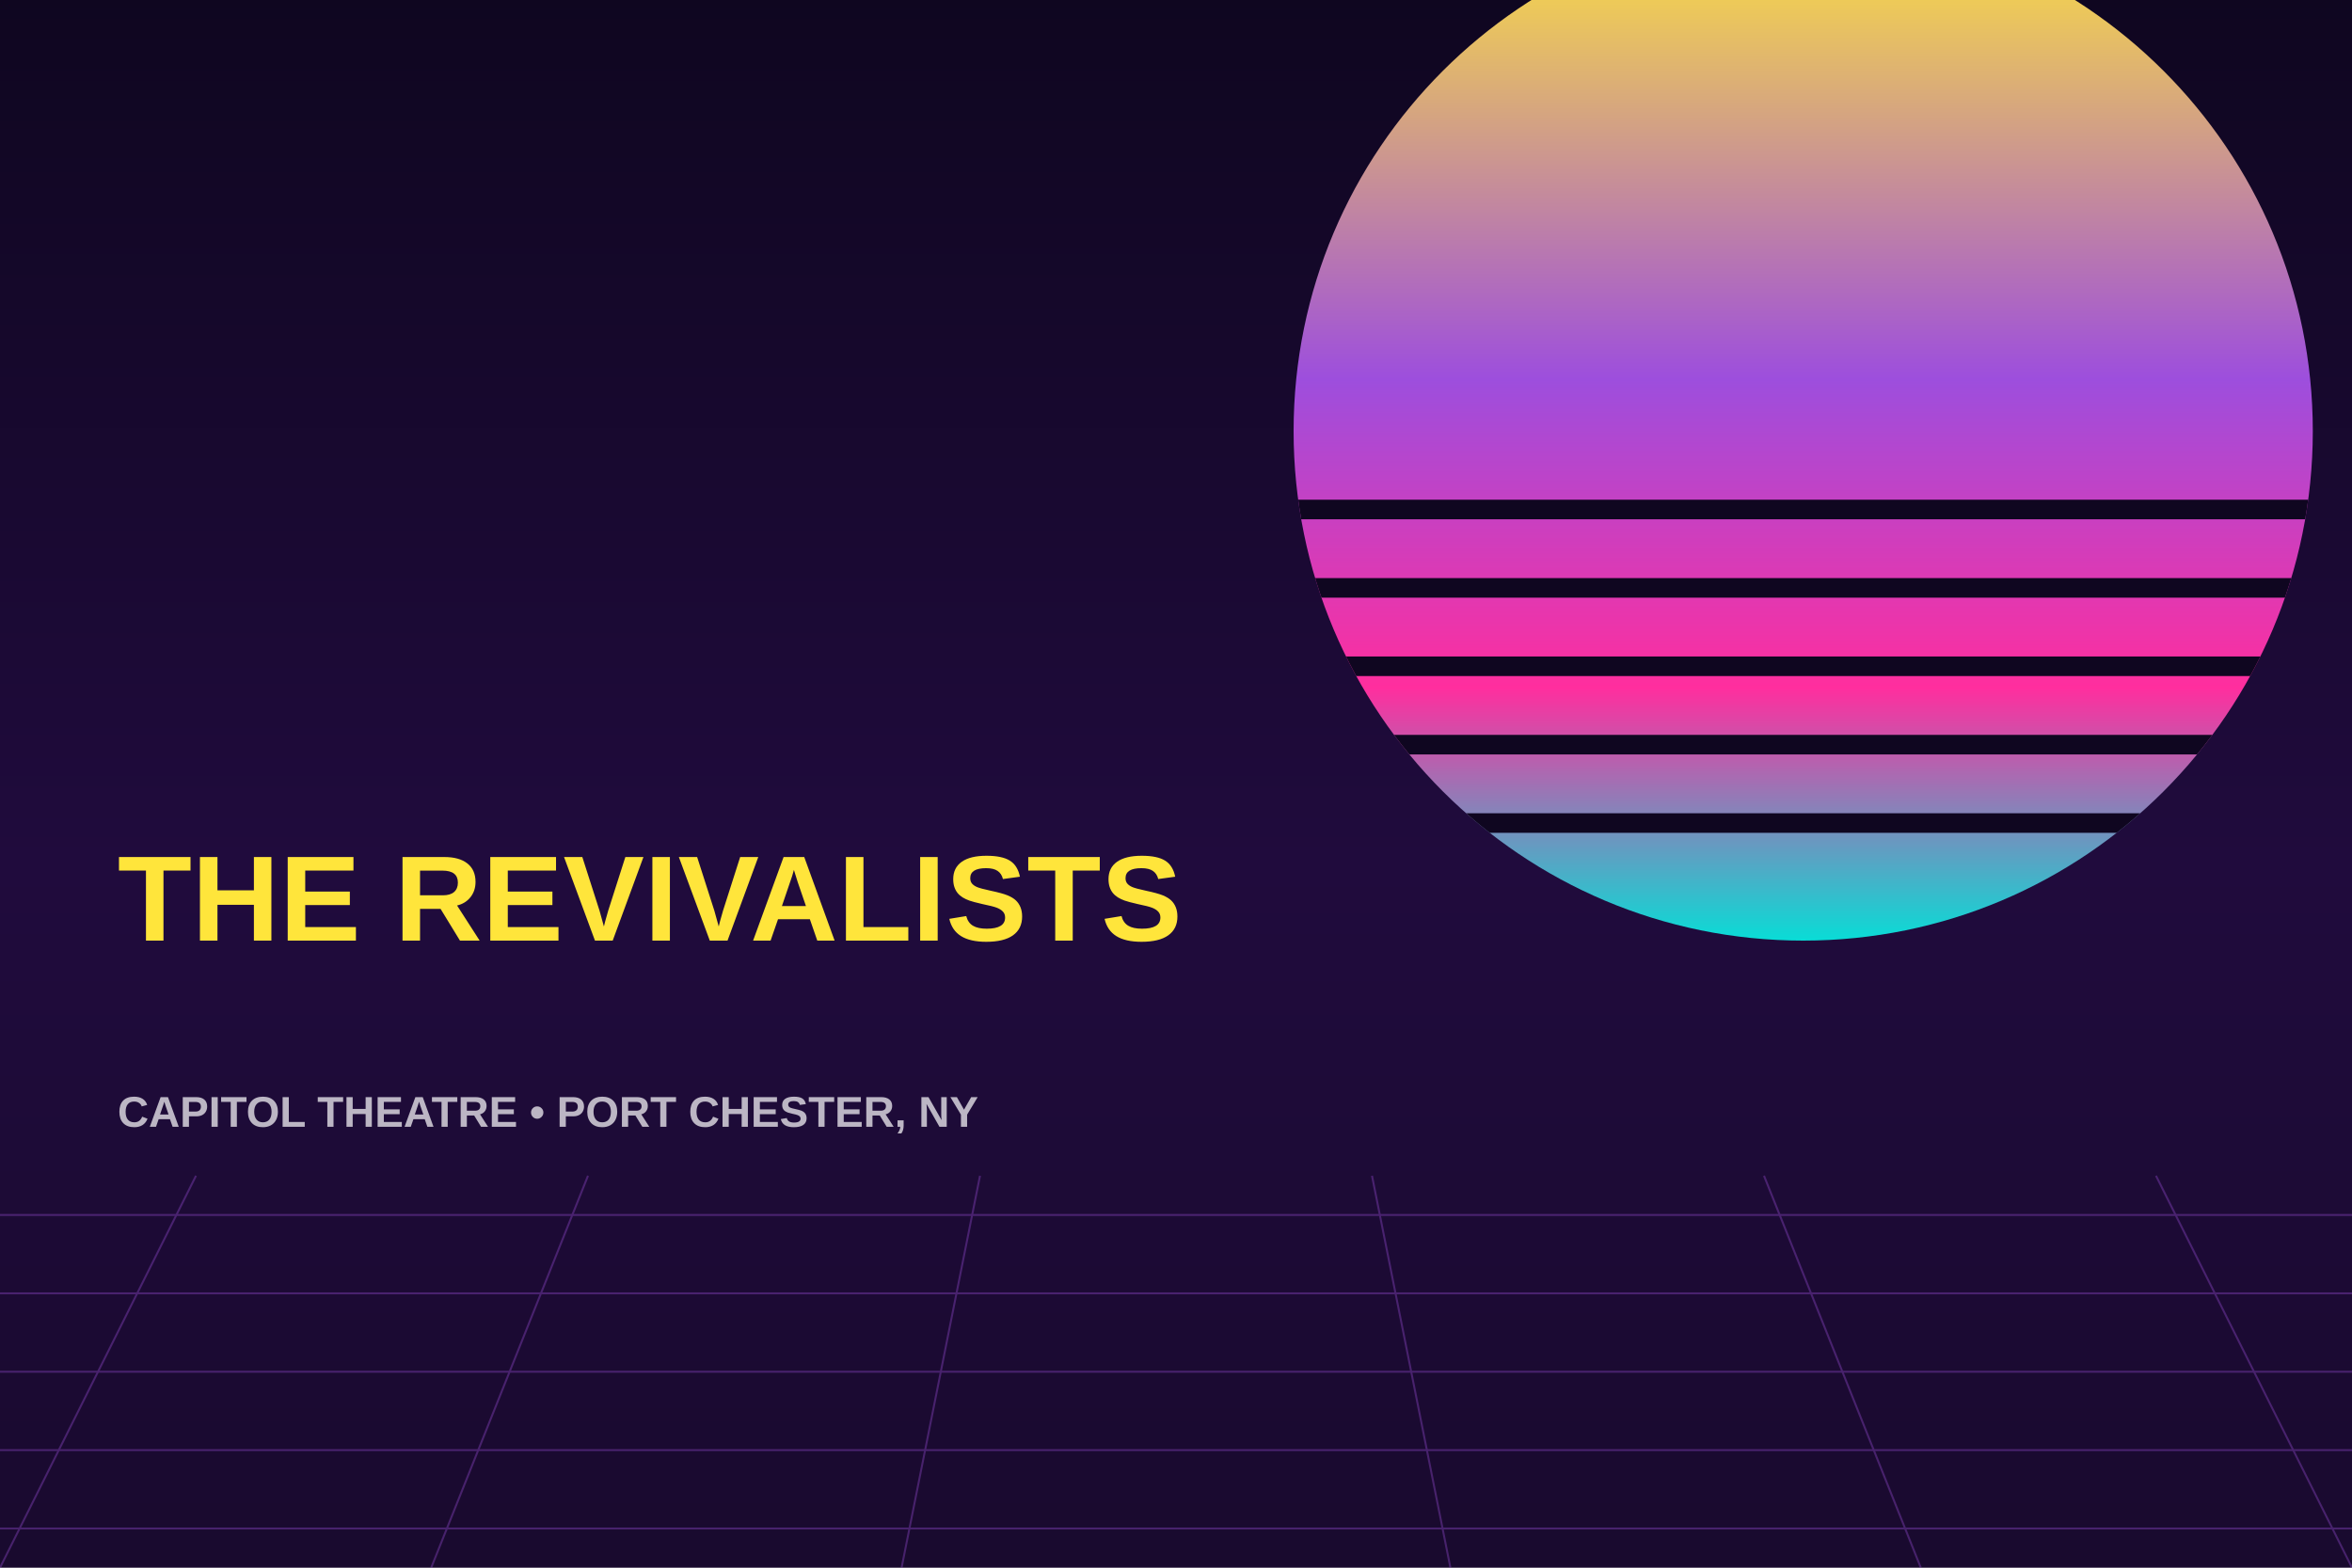
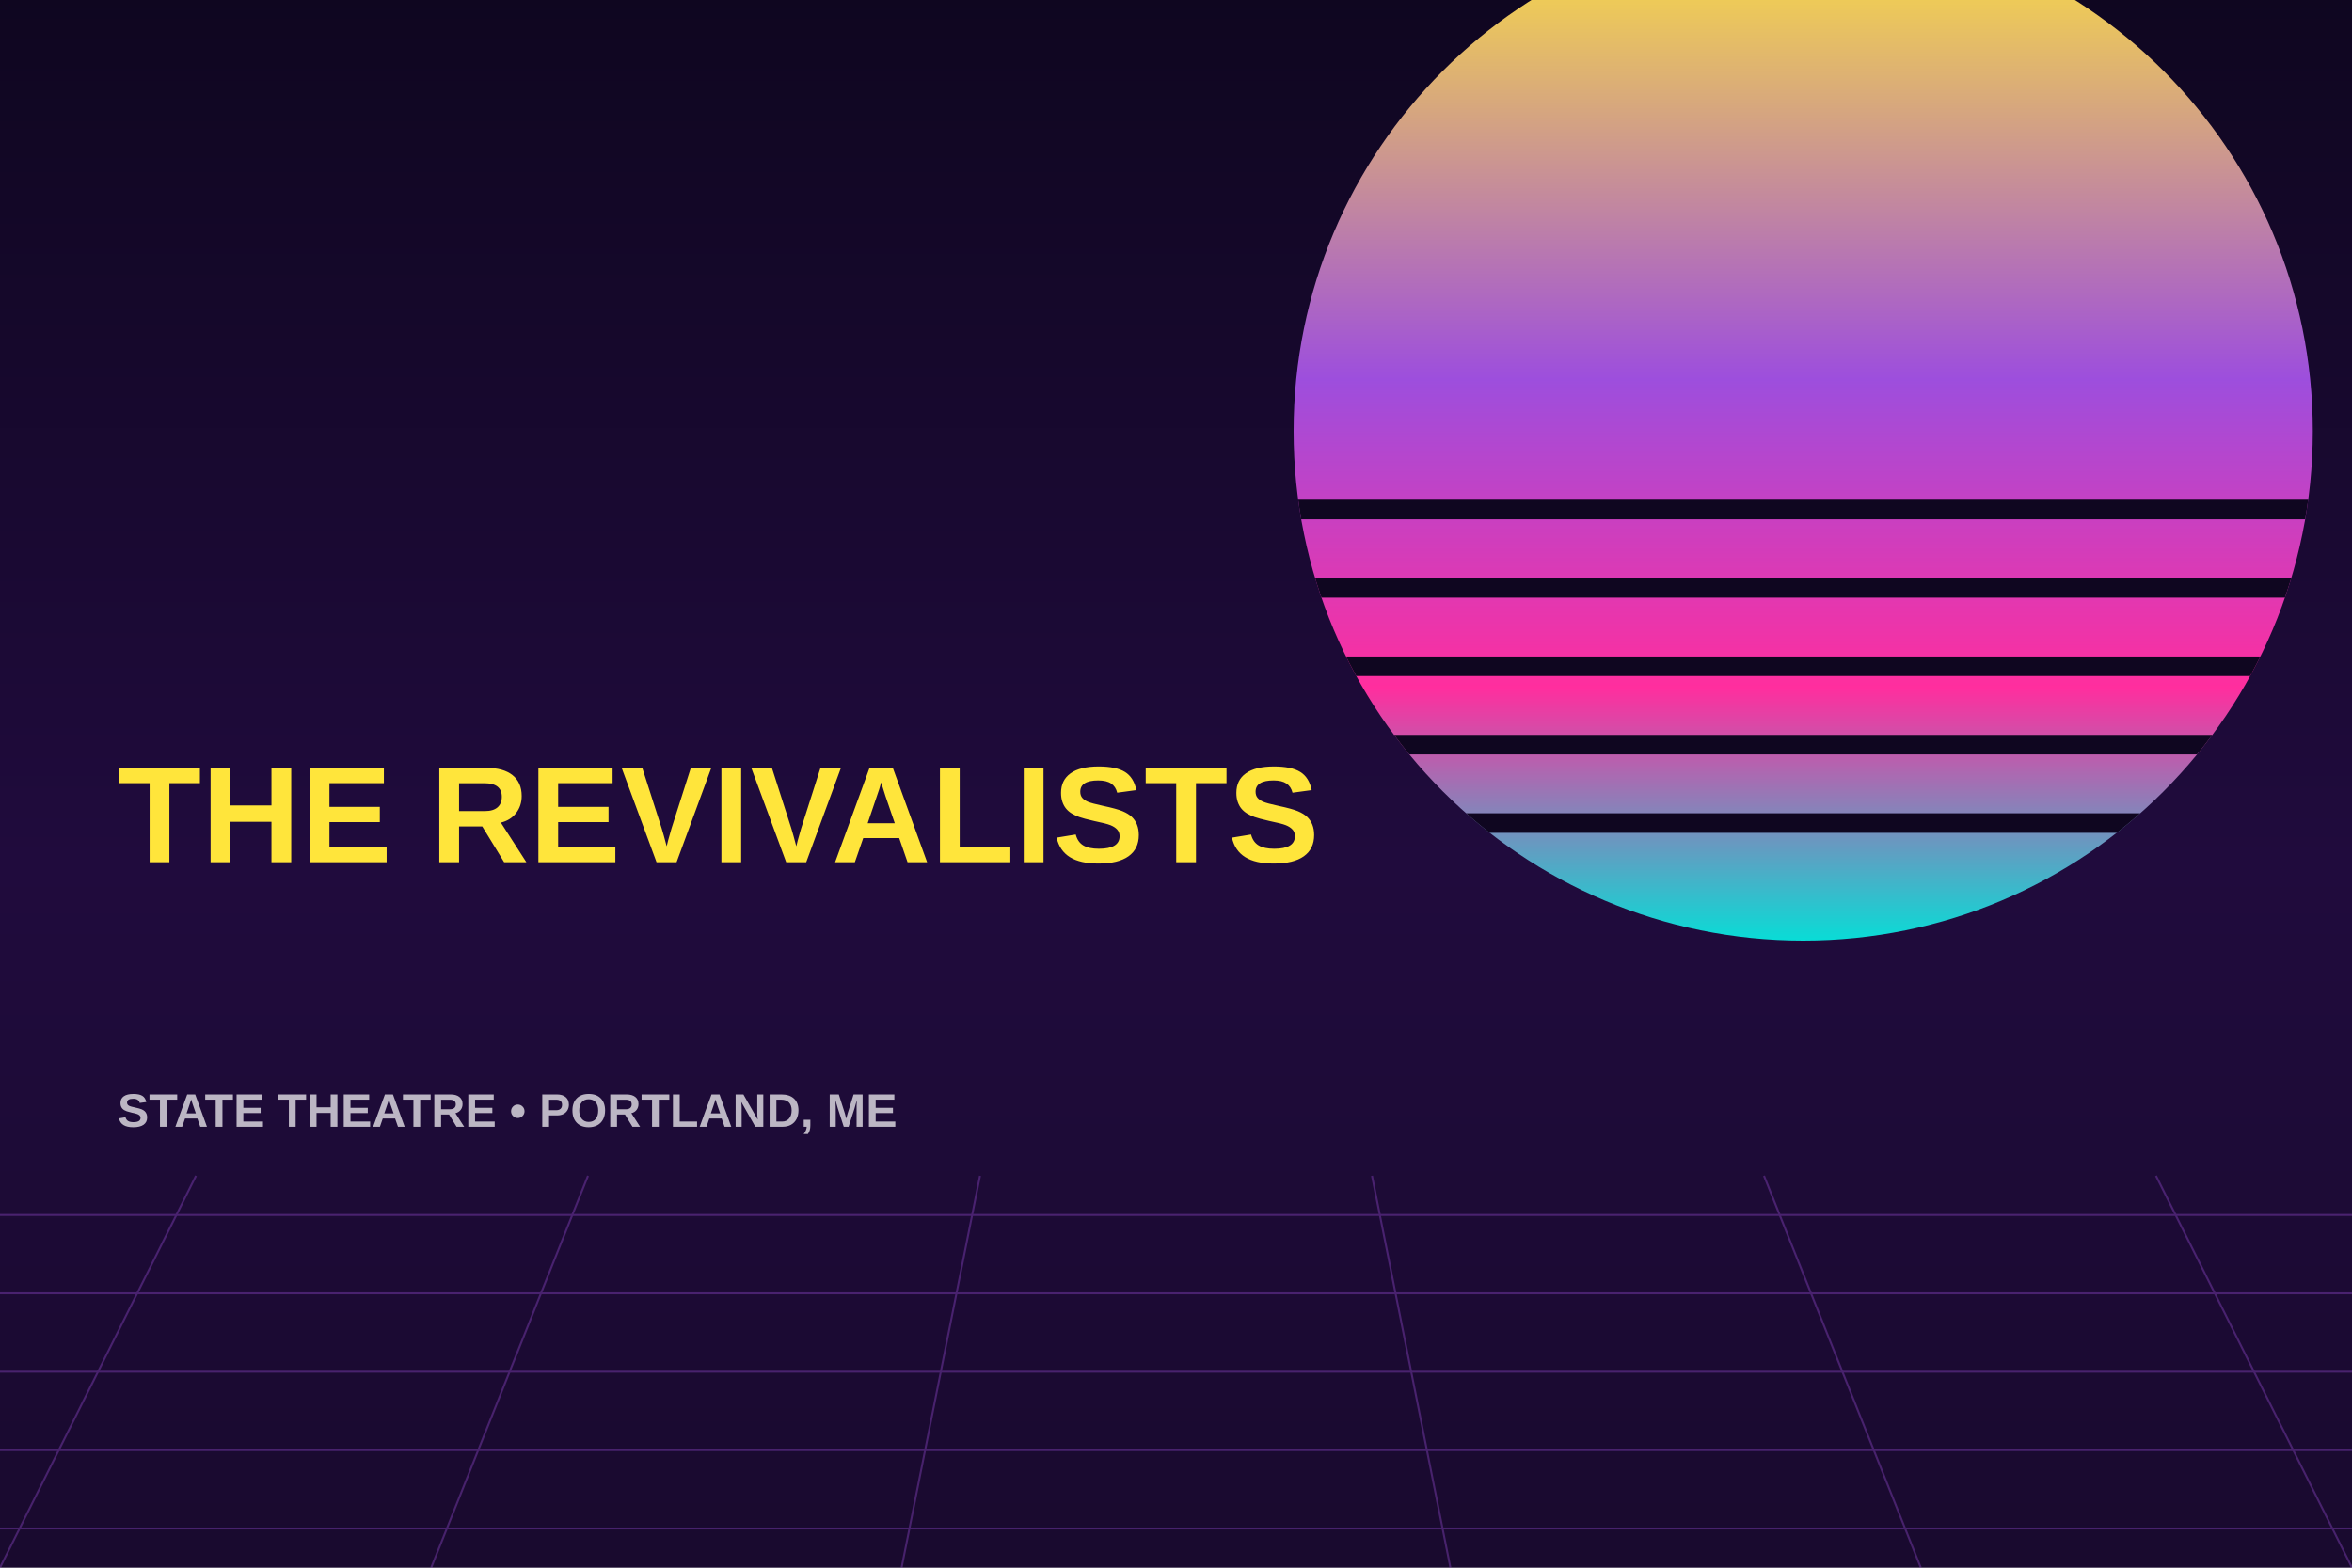
<svg xmlns="http://www.w3.org/2000/svg" width="1200" height="800" viewBox="0 0 1200 800">
  <defs>
    <linearGradient id="bg" x1="0" y1="0" x2="0" y2="1">
      <stop offset="0%" stop-color="#0f0620" />
      <stop offset="55%" stop-color="#200b3d" />
      <stop offset="100%" stop-color="#190a2e" />
    </linearGradient>
    <linearGradient id="sun" x1="0" y1="0" x2="0" y2="1">
      <stop offset="0%" stop-color="#ffe53b" />
      <stop offset="45%" stop-color="#9d4edd" />
      <stop offset="75%" stop-color="#ff2e9e" />
      <stop offset="100%" stop-color="#05dfd7" />
    </linearGradient>
    <clipPath id="sunClip">
      <circle cx="920" cy="220" r="260" />
    </clipPath>
  </defs>
  <rect width="1200" height="800" fill="url(#bg)" />
  <g clip-path="url(#sunClip)">
    <rect x="660" y="-40" width="520" height="520" fill="url(#sun)" />
    <g stroke="#0f0620" stroke-width="10">
      <line x1="660" y1="260" x2="1180" y2="260" />
      <line x1="660" y1="300" x2="1180" y2="300" />
      <line x1="660" y1="340" x2="1180" y2="340" />
      <line x1="660" y1="380" x2="1180" y2="380" />
      <line x1="660" y1="420" x2="1180" y2="420" />
    </g>
  </g>
  <g stroke="#9d4edd" stroke-width="1" opacity="0.35">
    <line x1="0" y1="620" x2="1200" y2="620" />
    <line x1="0" y1="660" x2="1200" y2="660" />
    <line x1="0" y1="700" x2="1200" y2="700" />
    <line x1="0" y1="740" x2="1200" y2="740" />
    <line x1="0" y1="780" x2="1200" y2="780" />
    <line x1="100" y1="600" x2="0" y2="800" />
    <line x1="300" y1="600" x2="220" y2="800" />
    <line x1="500" y1="600" x2="460" y2="800" />
    <line x1="700" y1="600" x2="740" y2="800" />
    <line x1="900" y1="600" x2="980" y2="800" />
    <line x1="1100" y1="600" x2="1200" y2="800" />
  </g>
-   <text x="60" y="480" font-family="Arial, sans-serif" font-weight="900" font-size="62" fill="#ffe53b">THE REVIVALISTS</text>
-   <text x="60" y="575" font-family="Arial, sans-serif" font-weight="700" font-size="22" fill="#ffffff" opacity="0.7">CAPITOL THEATRE • PORT CHESTER, NY</text>
+   <text x="60" y="440" font-family="Arial, sans-serif" font-weight="900" font-size="70" fill="#ffe53b">THE REVIVALISTS</text>
+   <text x="60" y="575" font-family="Arial, sans-serif" font-weight="700" font-size="24" fill="#ffffff" opacity="0.7">STATE THEATRE • PORTLAND, ME</text>
</svg>
